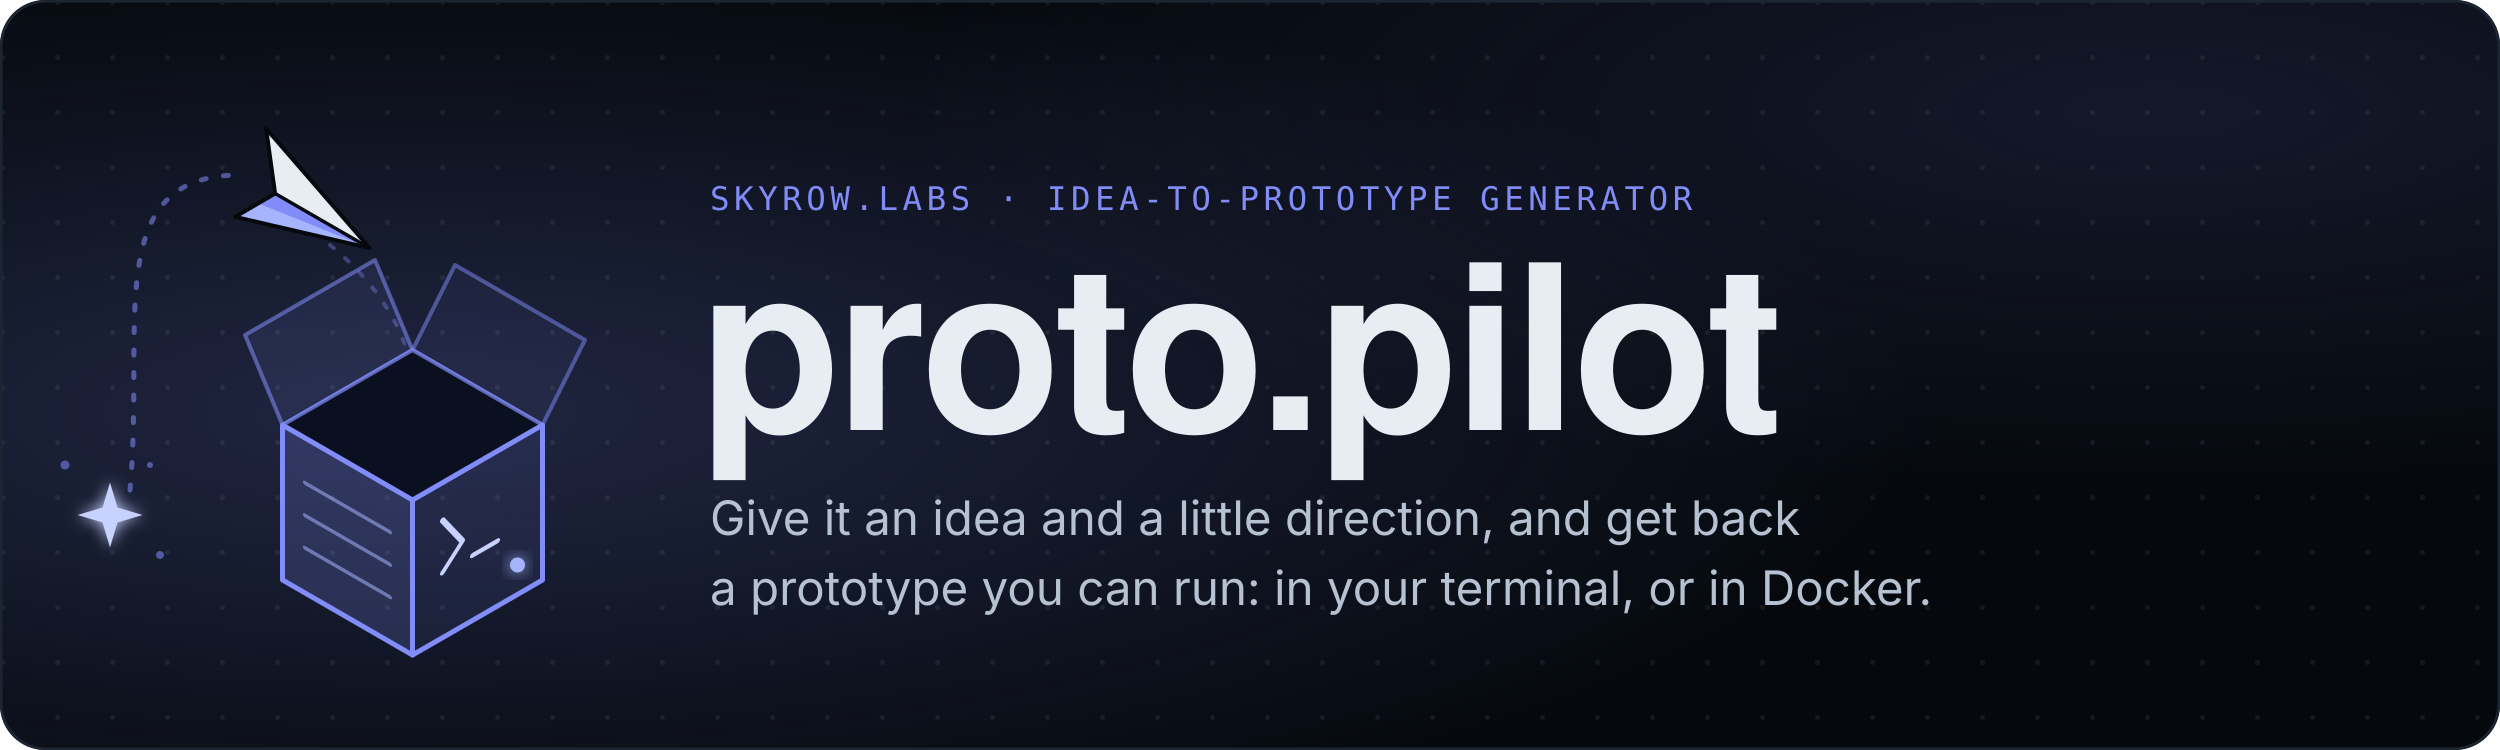
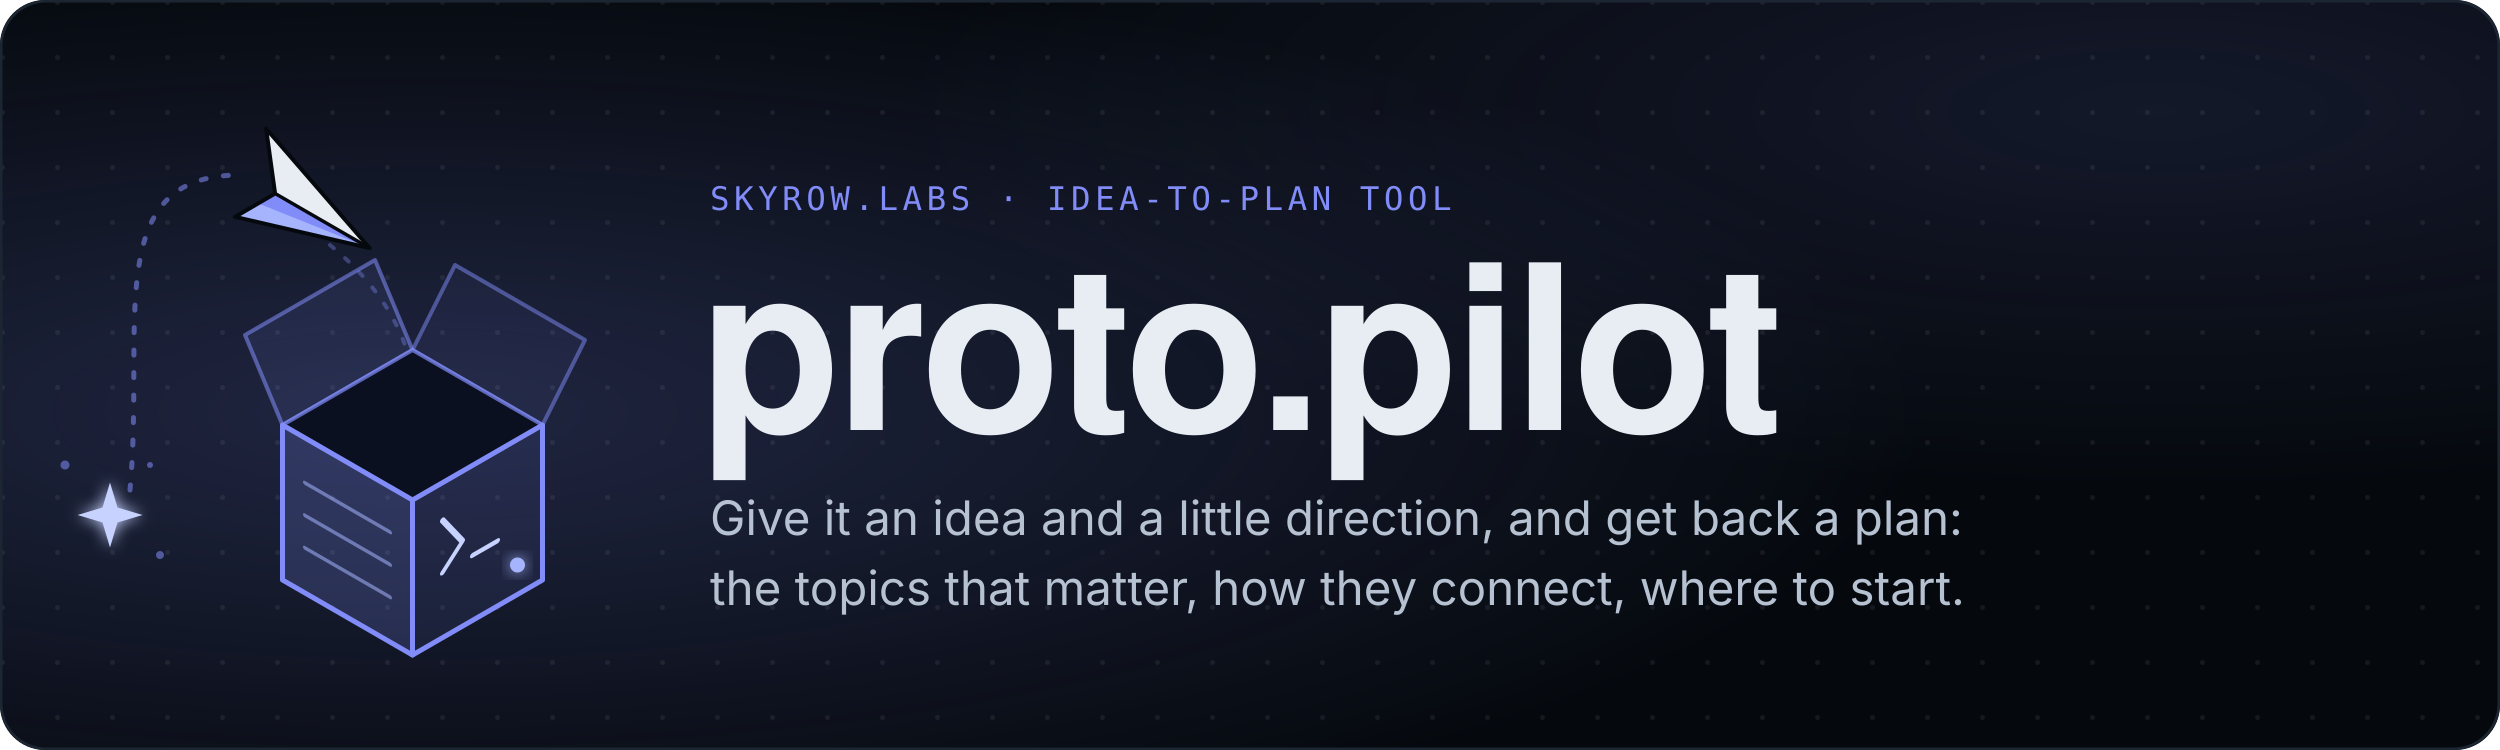
- <svg xmlns="http://www.w3.org/2000/svg" viewBox="0 0 1000 300" width="1000" height="300" role="img" aria-label="proto.pilot — a paper plane flying off an idea and diving into an open container box, beside the project name">
+ <svg xmlns="http://www.w3.org/2000/svg" viewBox="0 0 1000 300" width="1000" height="300" role="img" aria-label="proto.pilot — a paper plane flying off an idea and diving into an open box, beside the project name">
  <defs>
    <clipPath id="hero-clip">
      <rect width="1000" height="300" rx="18" />
    </clipPath>
    <radialGradient id="glow-a" cx="0.17" cy="0.55" r="0.6">
      <stop offset="0" stop-color="#818cf8" stop-opacity="0.22" />
      <stop offset="1" stop-color="#818cf8" stop-opacity="0" />
    </radialGradient>
    <radialGradient id="glow-b" cx="0.86" cy="0.15" r="0.5">
      <stop offset="0" stop-color="#818cf8" stop-opacity="0.12" />
      <stop offset="1" stop-color="#818cf8" stop-opacity="0" />
    </radialGradient>
    <pattern id="dots" width="22" height="22" patternUnits="userSpaceOnUse">
      <circle cx="1" cy="1" r="1" fill="#e8edf4" fill-opacity="0.07" />
    </pattern>
    <filter id="pp-glow" x="-50%" y="-50%" width="200%" height="200%">
      <feGaussianBlur stdDeviation="3" result="b" />
      <feMerge>
        <feMergeNode in="b" />
        <feMergeNode in="SourceGraphic" />
      </feMerge>
    </filter>
  </defs>
  <g clip-path="url(#hero-clip)">
    <rect width="1000" height="300" fill="#05090e" />
    <rect width="1000" height="300" fill="url(#glow-a)" />
    <rect width="1000" height="300" fill="url(#glow-b)" />
    <rect width="1000" height="300" fill="url(#dots)" />
    <g id="mark">
      <g transform="translate(44,206)" filter="url(#pp-glow)">
        <path d="M0,-13 L3,-3 L13,0 L3,3 L0,13 L-3,3 L-13,0 L-3,-3 Z" fill="#c7d2fe">
          <animate attributeName="opacity" values="1;0.55;1" dur="3.2s" repeatCount="indefinite" />
        </path>
      </g>
      <g fill="#818cf8" fill-opacity="0.55">
        <circle cx="26" cy="186" r="1.8" />
        <circle cx="64" cy="222" r="1.6" />
        <circle cx="60" cy="186" r="1.2" />
      </g>
      <path d="M 52,196 C 58,130 40,70 96,70" fill="none" stroke="#818cf8" stroke-opacity="0.55" stroke-width="2" stroke-linecap="round" stroke-dasharray="2 7">
        <animate attributeName="stroke-dashoffset" values="18;0" dur="1.4s" repeatCount="indefinite" />
      </path>
      <path d="M 132,98 Q 154,116 162,138" fill="none" stroke="#818cf8" stroke-opacity="0.35" stroke-width="1.6" stroke-linecap="round" stroke-dasharray="2 6">
        <animate attributeName="stroke-dashoffset" values="16;0" dur="1.4s" repeatCount="indefinite" />
      </path>
      <g stroke-linejoin="round">
        <path d="M 113,170 L 165,140 L 150,104 L 98,134 Z" fill="#818cf8" fill-opacity="0.10" stroke="#818cf8" stroke-opacity="0.55" stroke-width="1.6" />
        <path d="M 165,140 L 217,170 L 234,136 L 182,106 Z" fill="#818cf8" fill-opacity="0.06" stroke="#818cf8" stroke-opacity="0.5" stroke-width="1.6" />
        <path d="M 165,140 L 217,170 L 165,200 L 113,170 Z" fill="#0b1020" stroke="#818cf8" stroke-opacity="0.7" stroke-width="1.6" />
        <path d="M 113,170 L 165,200 L 165,262 L 113,232 Z" fill="#818cf8" fill-opacity="0.20" stroke="#818cf8" stroke-width="2" />
        <path d="M 165,200 L 217,170 L 217,232 L 165,262 Z" fill="#818cf8" fill-opacity="0.09" stroke="#818cf8" stroke-width="2" />
      </g>
      <g transform="matrix(1,0.577,0,1,113,170)" fill="none" stroke="#a5b4fc" stroke-opacity="0.55" stroke-width="1.6" stroke-linecap="round">
        <path d="M 9,18 H 43 M 9,31 H 43 M 9,44 H 43" />
      </g>
      <g transform="matrix(1,-0.577,0,1,165,200)" fill="none" stroke="#c7d2fe" stroke-width="2" stroke-linecap="round" stroke-linejoin="round">
        <path d="M 12,15 L 20,28 L 12,36" />
        <path d="M 24,36 H 34">
          <animate attributeName="stroke-opacity" values="1;1;0;0" keyTimes="0;0.5;0.5;1" dur="1.1s" repeatCount="indefinite" />
        </path>
      </g>
      <circle cx="207" cy="226" r="3" fill="#a5b4fc" filter="url(#pp-glow)">
        <animate attributeName="opacity" values="1;0.35;1" dur="2.4s" repeatCount="indefinite" />
      </circle>
      <g>
        <animateTransform attributeName="transform" type="translate" values="0 0;3 -4;0 0" dur="3.6s" repeatCount="indefinite" />
        <g transform="translate(118,82) rotate(30) scale(1.15)">
          <path d="M 30,0 L -22,-18 L -8,0 Z" fill="#e8edf4" />
          <path d="M 30,0 L -8,0 L -16,14 Z" fill="#a5b4fc" />
          <path d="M 30,0 L -8,0 L -12,6 Z" fill="#818cf8" />
          <path d="M 30,0 L -22,-18 L -8,0 L -16,14 Z" fill="none" stroke="#05090e" stroke-width="1.4" stroke-linejoin="round" />
          <path d="M 30,0 L -8,0" stroke="#05090e" stroke-width="1.2" />
        </g>
      </g>
    </g>
-     <text x="284" y="84" font-family="'JetBrains Mono', ui-monospace, SFMono-Regular, Menlo, monospace" font-size="13" letter-spacing="1.8" fill="#818cf8">SKYROW.LABS · IDEA-TO-PROTOTYPE GENERATOR</text>
+     <text x="284" y="84" font-family="'JetBrains Mono', ui-monospace, SFMono-Regular, Menlo, monospace" font-size="13" letter-spacing="1.8" fill="#818cf8">SKYROW.LABS · IDEA-TO-PLAN TOOL</text>
    <text x="280" y="172" font-family="'Space Grotesk', 'Segoe UI', Helvetica, Arial, sans-serif" font-size="92" font-weight="700" letter-spacing="-1.8" fill="#e8edf4">proto.pilot</text>
    <text font-family="Inter, 'Segoe UI', Helvetica, Arial, sans-serif" font-size="19" fill="#b6c2d1">
-       <tspan x="284" y="214">Give it an idea and a little direction, and get back</tspan>
-       <tspan x="284" y="242">a prototype you can run: in your terminal, or in Docker.</tspan>
+       <tspan x="284" y="214">Give it an idea and a little direction, and get back a plan:</tspan>
+       <tspan x="284" y="242">the topics that matter, how they connect, where to start.</tspan>
    </text>
  </g>
  <rect x="0.5" y="0.5" width="999" height="299" rx="18" fill="none" stroke="#1c2633" />
</svg>
